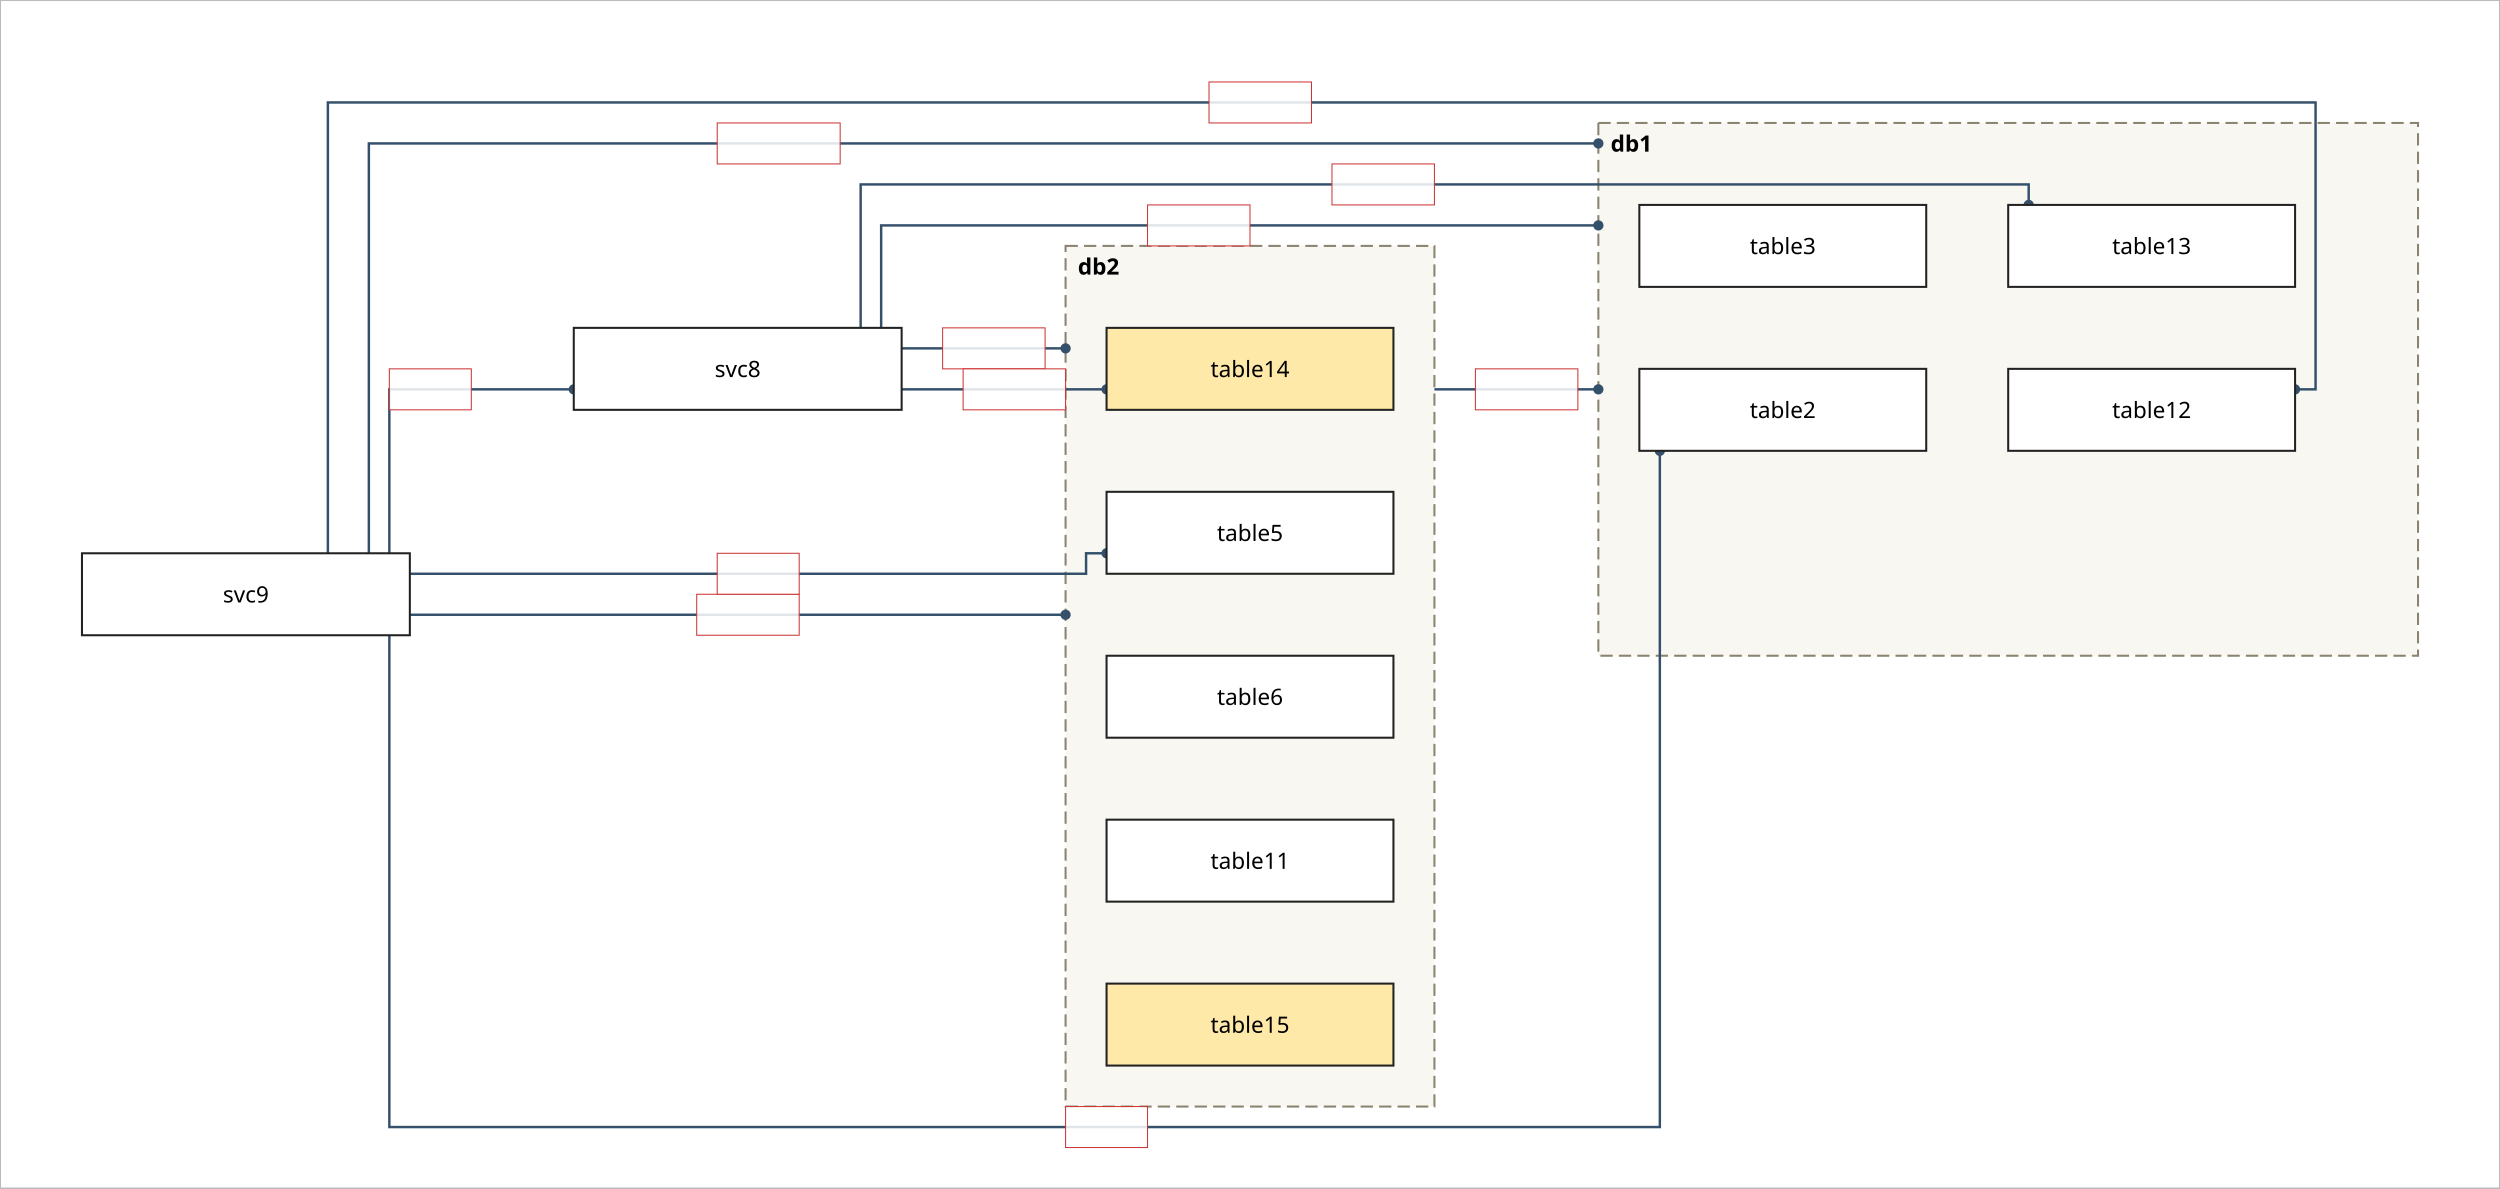
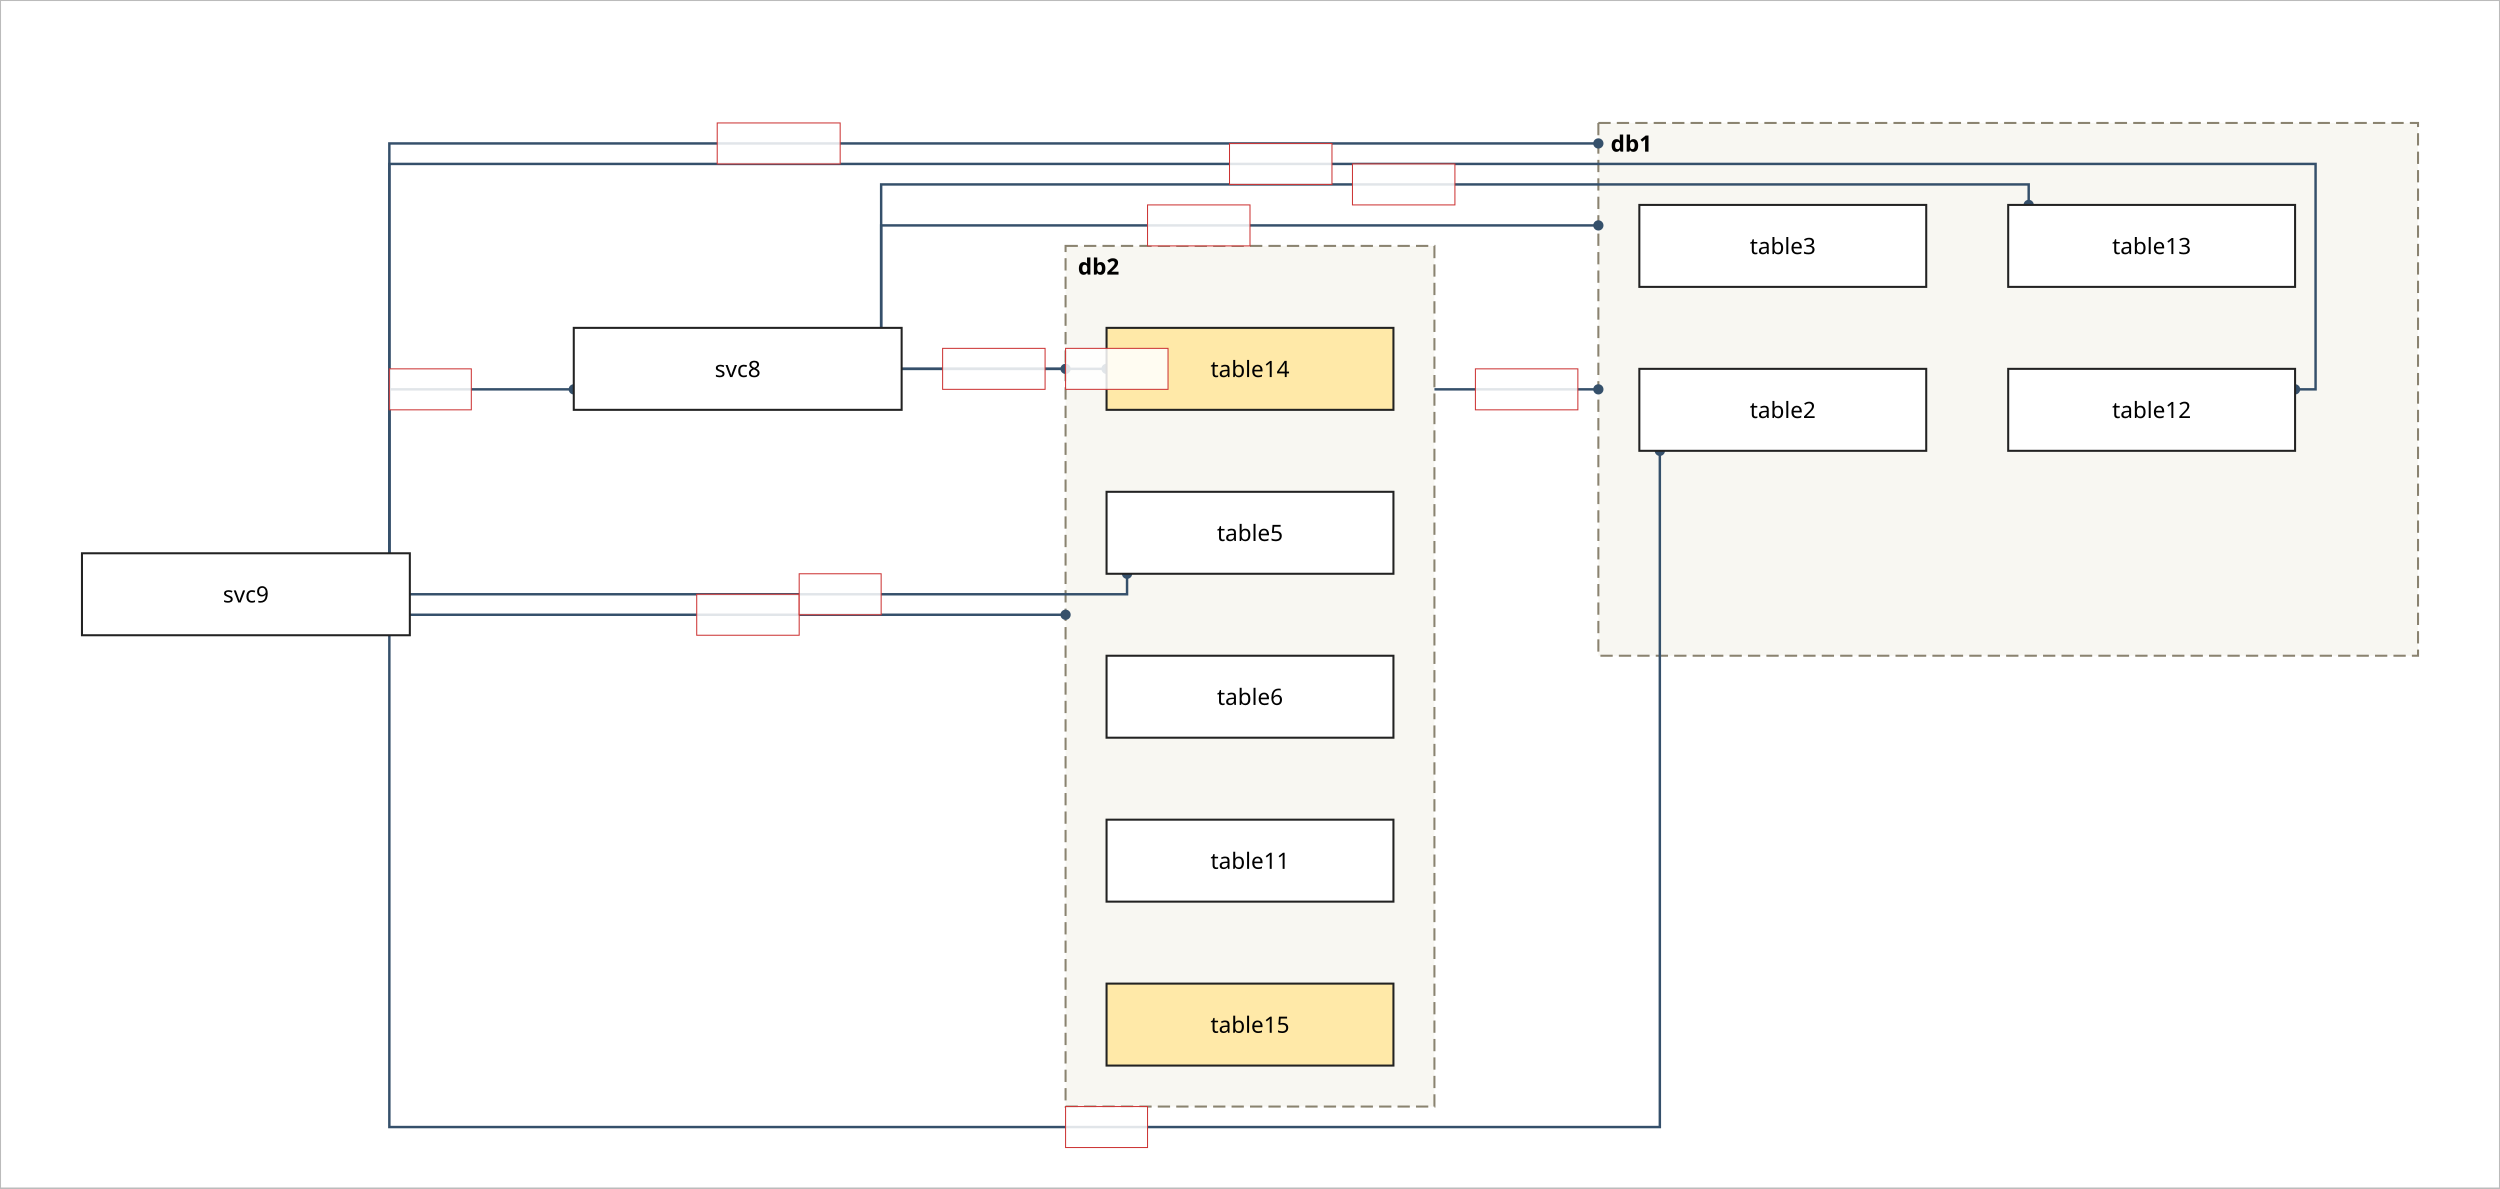
<svg xmlns="http://www.w3.org/2000/svg" width="1220" height="580" viewBox="0 0 1220 580" font-family="sans-serif" font-size="11">
  <rect width="100%" height="100%" fill="#fff" stroke="#bbb" />
  <rect x="780" y="60" width="400" height="260" fill="#f3f1ea" fill-opacity="0.6" stroke="#8a8370" stroke-dasharray="6 3" />
  <text x="786" y="74" font-weight="bold">db1</text>
  <rect x="520" y="120" width="180" height="420" fill="#f3f1ea" fill-opacity="0.6" stroke="#8a8370" stroke-dasharray="6 3" />
  <text x="526" y="134" font-weight="bold">db2</text>
  <polyline points="700,190 780,190" fill="none" stroke="#35506b" stroke-width="1.2" />
  <circle cx="780" cy="190" r="2.5" fill="#35506b" />
  <polyline points="430,160 430,110 780,110" fill="none" stroke="#35506b" stroke-width="1.2" />
  <circle cx="780" cy="110" r="2.5" fill="#35506b" />
-   <polyline points="420,160 420,90 990,90 990,100" fill="none" stroke="#35506b" stroke-width="1.2" />
+   <polyline points="430,160 430,90 990,90 990,100" fill="none" stroke="#35506b" stroke-width="1.2" />
  <circle cx="990" cy="100" r="2.5" fill="#35506b" />
-   <polyline points="440,170 520,170" fill="none" stroke="#35506b" stroke-width="1.2" />
-   <circle cx="520" cy="170" r="2.5" fill="#35506b" />
-   <polyline points="440,190 540,190" fill="none" stroke="#35506b" stroke-width="1.2" />
-   <circle cx="540" cy="190" r="2.5" fill="#35506b" />
-   <polyline points="180,270 180,70 780,70" fill="none" stroke="#35506b" stroke-width="1.2" />
+   <polyline points="440,180 520,180" fill="none" stroke="#35506b" stroke-width="1.2" />
+   <circle cx="520" cy="180" r="2.5" fill="#35506b" />
+   <polyline points="440,180 540,180" fill="none" stroke="#35506b" stroke-width="1.2" />
+   <circle cx="540" cy="180" r="2.5" fill="#35506b" />
+   <polyline points="190,270 190,70 780,70" fill="none" stroke="#35506b" stroke-width="1.2" />
  <circle cx="780" cy="70" r="2.5" fill="#35506b" />
-   <polyline points="160,270 160,50 1130,50 1130,190 1120,190" fill="none" stroke="#35506b" stroke-width="1.2" />
+   <polyline points="190,270 190,80 1130,80 1130,190 1120,190" fill="none" stroke="#35506b" stroke-width="1.2" />
  <circle cx="1120" cy="190" r="2.5" fill="#35506b" />
  <polyline points="190,310 190,550 810,550 810,220" fill="none" stroke="#35506b" stroke-width="1.2" />
  <circle cx="810" cy="220" r="2.5" fill="#35506b" />
  <polyline points="200,300 520,300" fill="none" stroke="#35506b" stroke-width="1.2" />
  <circle cx="520" cy="300" r="2.5" fill="#35506b" />
-   <polyline points="200,280 530,280 530,270 540,270" fill="none" stroke="#35506b" stroke-width="1.2" />
-   <circle cx="540" cy="270" r="2.5" fill="#35506b" />
+   <polyline points="200,290 550,290 550,280" fill="none" stroke="#35506b" stroke-width="1.2" />
+   <circle cx="550" cy="280" r="2.5" fill="#35506b" />
  <polyline points="190,270 190,190 280,190" fill="none" stroke="#35506b" stroke-width="1.2" />
  <circle cx="280" cy="190" r="2.5" fill="#35506b" />
  <rect x="980" y="180" width="140" height="40" fill="#fff" stroke="#222" />
  <text x="1050" y="204" text-anchor="middle">table12</text>
  <rect x="980" y="100" width="140" height="40" fill="#fff" stroke="#222" />
  <text x="1050" y="124" text-anchor="middle">table13</text>
  <rect x="800" y="180" width="140" height="40" fill="#fff" stroke="#222" />
  <text x="870" y="204" text-anchor="middle">table2</text>
  <rect x="800" y="100" width="140" height="40" fill="#fff" stroke="#222" />
  <text x="870" y="124" text-anchor="middle">table3</text>
  <rect x="540" y="400" width="140" height="40" fill="#fff" stroke="#222" />
  <text x="610" y="424" text-anchor="middle">table11</text>
  <rect x="540" y="160" width="140" height="40" fill="#ffe9a8" stroke="#222" />
  <text x="610" y="184" text-anchor="middle">table14</text>
  <rect x="540" y="480" width="140" height="40" fill="#ffe9a8" stroke="#222" />
  <text x="610" y="504" text-anchor="middle">table15</text>
  <rect x="540" y="240" width="140" height="40" fill="#fff" stroke="#222" />
  <text x="610" y="264" text-anchor="middle">table5</text>
  <rect x="540" y="320" width="140" height="40" fill="#fff" stroke="#222" />
  <text x="610" y="344" text-anchor="middle">table6</text>
  <rect x="280" y="160" width="160" height="40" fill="#fff" stroke="#222" />
  <text x="360" y="184" text-anchor="middle">svc8</text>
  <rect x="40" y="270" width="160" height="40" fill="#fff" stroke="#222" />
  <text x="120" y="294" text-anchor="middle">svc9</text>
  <rect x="720" y="180" width="50" height="20" fill="#fff" fill-opacity="0.85" stroke="#c33" stroke-width="0.5" />
  <rect x="560" y="100" width="50" height="20" fill="#fff" fill-opacity="0.85" stroke="#c33" stroke-width="0.5" />
-   <rect x="650" y="80" width="50" height="20" fill="#fff" fill-opacity="0.85" stroke="#c33" stroke-width="0.5" />
-   <rect x="460" y="160" width="50" height="20" fill="#fff" fill-opacity="0.85" stroke="#c33" stroke-width="0.5" />
-   <rect x="470" y="180" width="50" height="20" fill="#fff" fill-opacity="0.85" stroke="#c33" stroke-width="0.5" />
+   <rect x="660" y="80" width="50" height="20" fill="#fff" fill-opacity="0.85" stroke="#c33" stroke-width="0.5" />
+   <rect x="460" y="170" width="50" height="20" fill="#fff" fill-opacity="0.85" stroke="#c33" stroke-width="0.5" />
+   <rect x="520" y="170" width="50" height="20" fill="#fff" fill-opacity="0.85" stroke="#c33" stroke-width="0.5" />
  <rect x="350" y="60" width="60" height="20" fill="#fff" fill-opacity="0.85" stroke="#c33" stroke-width="0.5" />
-   <rect x="590" y="40" width="50" height="20" fill="#fff" fill-opacity="0.85" stroke="#c33" stroke-width="0.5" />
+   <rect x="600" y="70" width="50" height="20" fill="#fff" fill-opacity="0.85" stroke="#c33" stroke-width="0.5" />
  <rect x="520" y="540" width="40" height="20" fill="#fff" fill-opacity="0.85" stroke="#c33" stroke-width="0.5" />
  <rect x="340" y="290" width="50" height="20" fill="#fff" fill-opacity="0.85" stroke="#c33" stroke-width="0.5" />
-   <rect x="350" y="270" width="40" height="20" fill="#fff" fill-opacity="0.85" stroke="#c33" stroke-width="0.5" />
+   <rect x="390" y="280" width="40" height="20" fill="#fff" fill-opacity="0.85" stroke="#c33" stroke-width="0.5" />
  <rect x="190" y="180" width="40" height="20" fill="#fff" fill-opacity="0.85" stroke="#c33" stroke-width="0.5" />
</svg>
